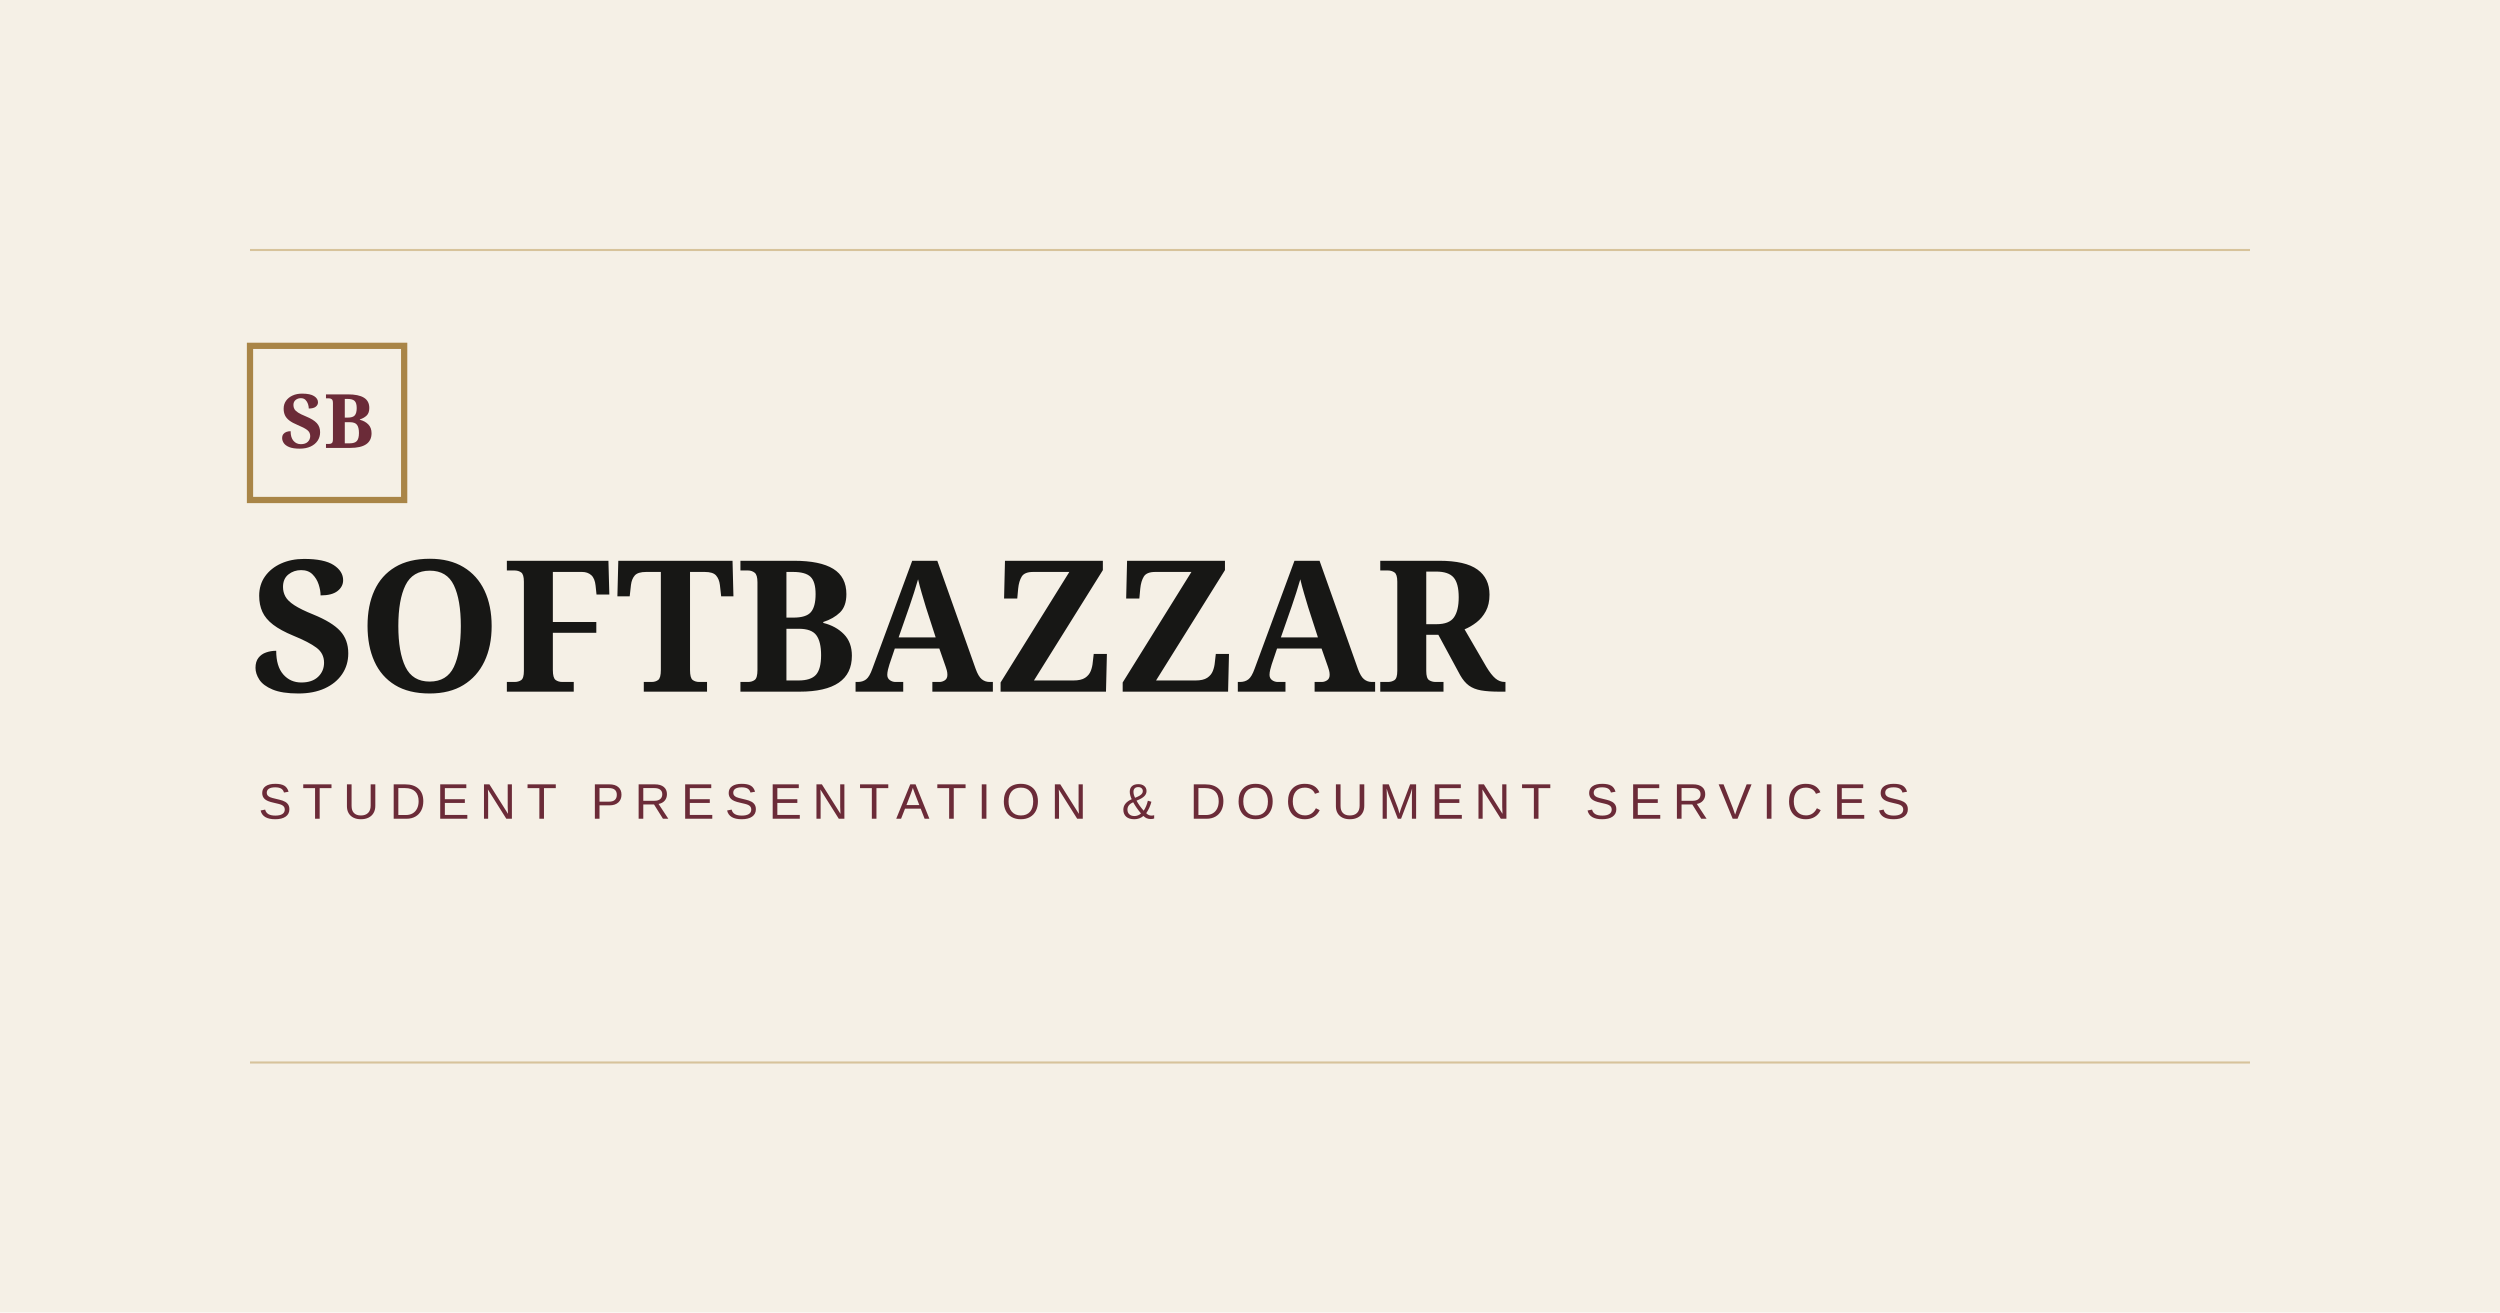
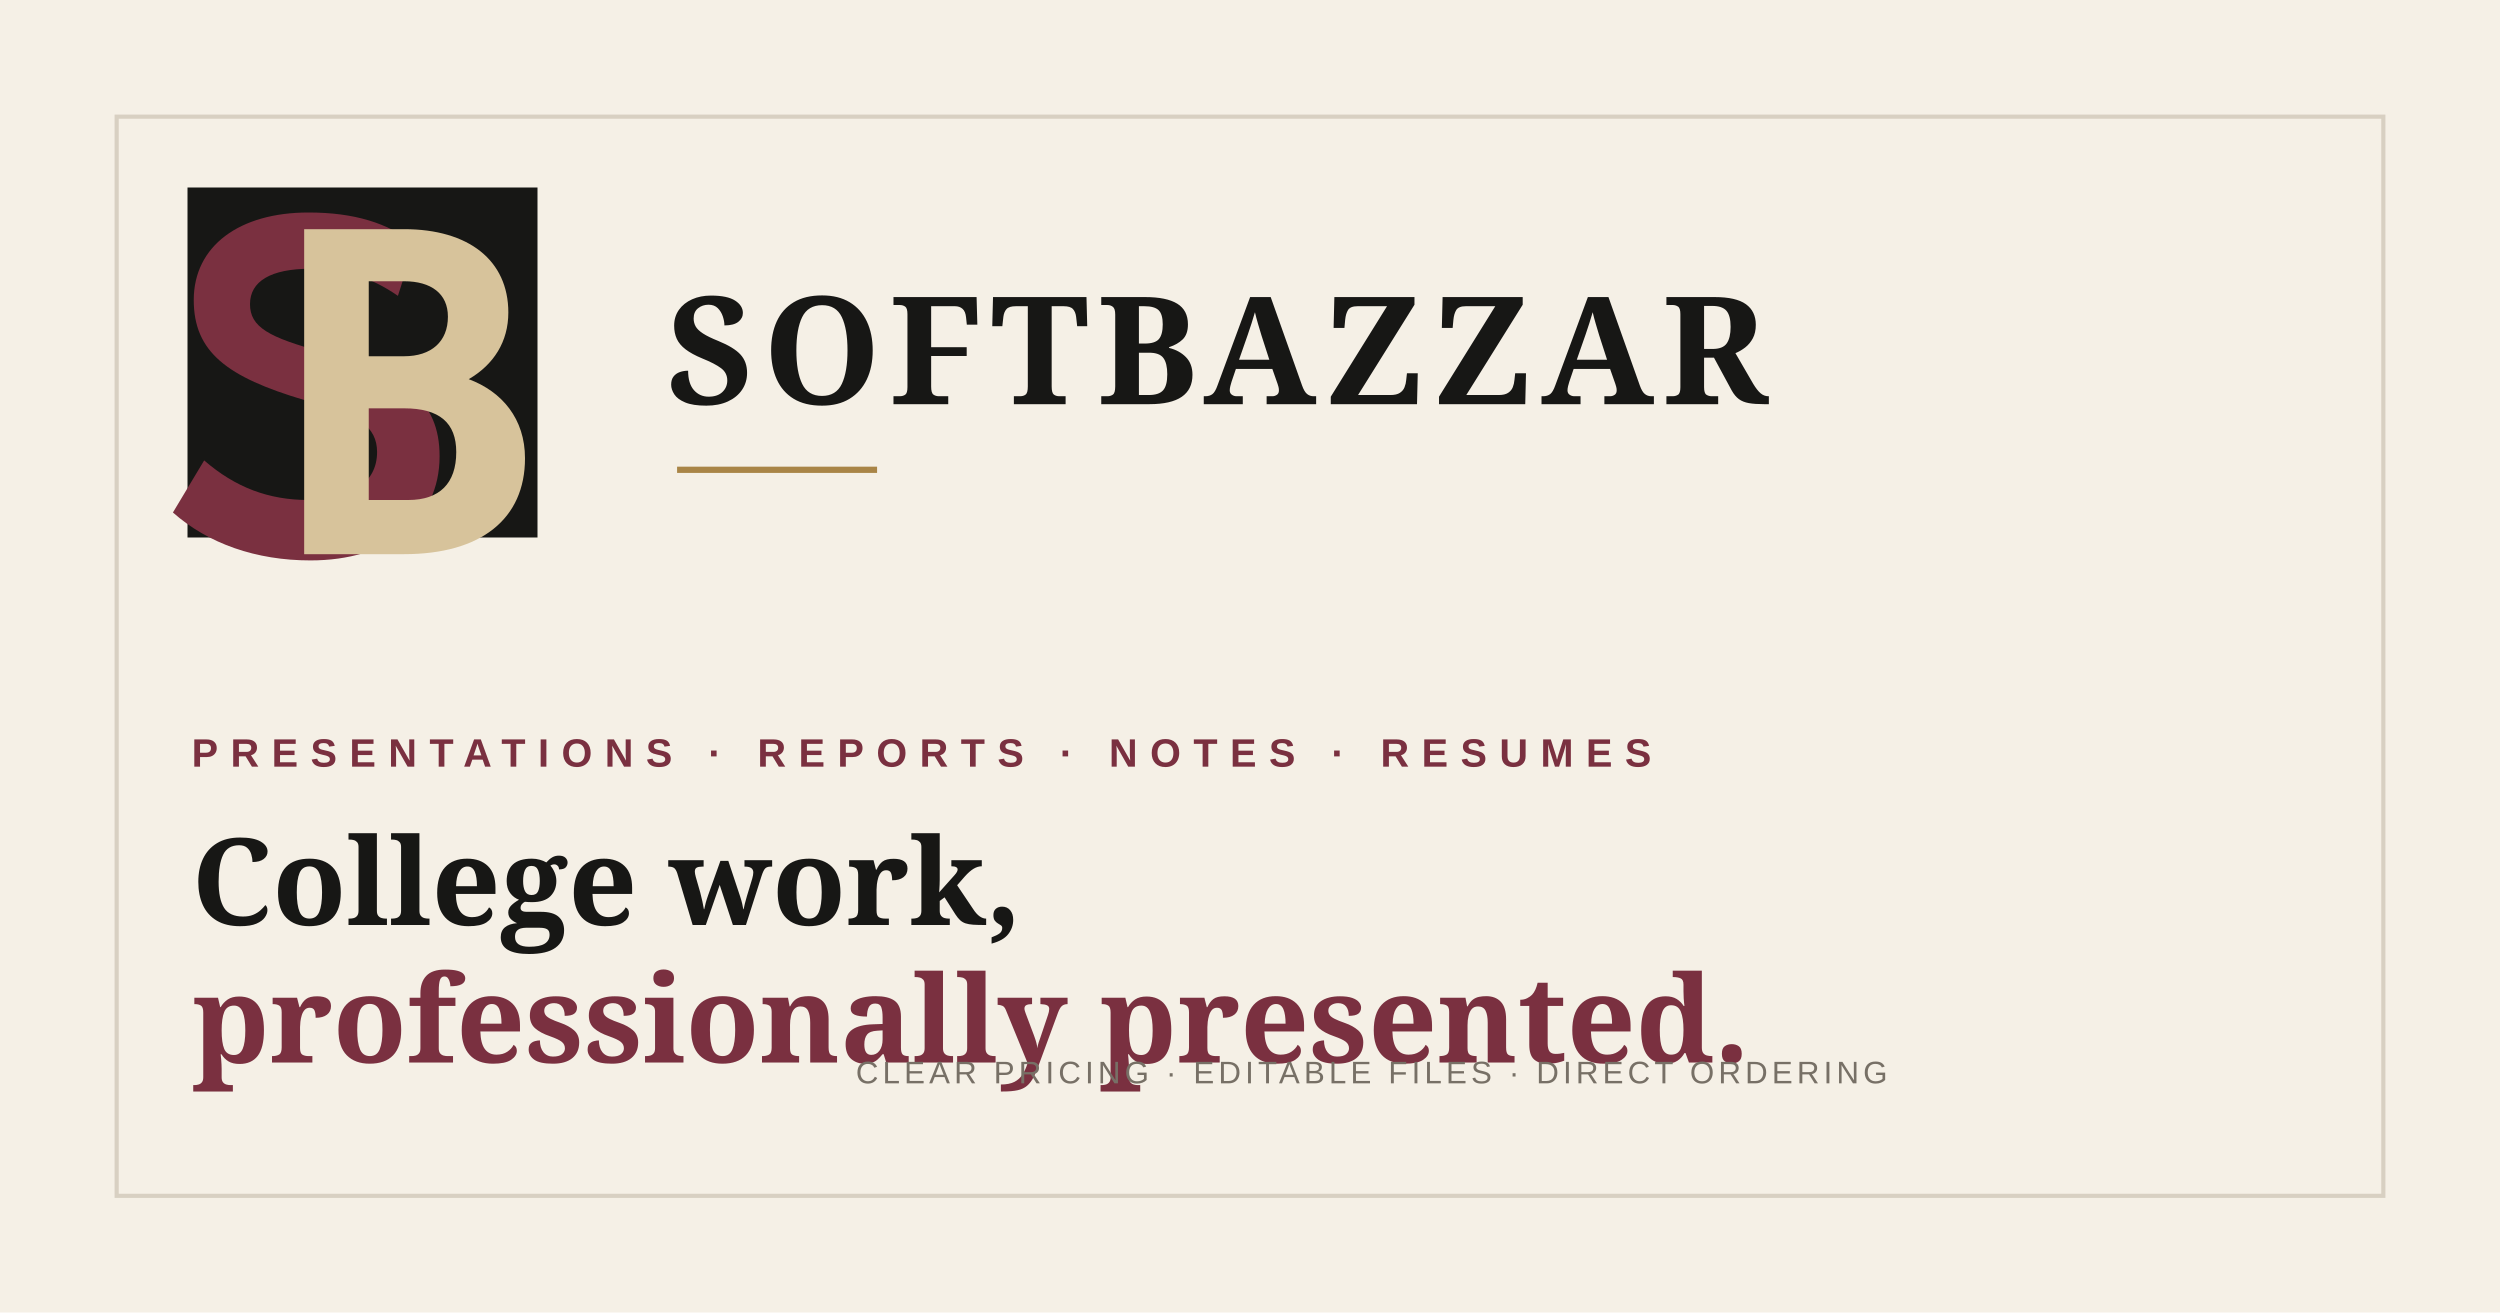
- <svg xmlns="http://www.w3.org/2000/svg" width="1200" height="630" viewBox="0 0 1200 630">
-   <rect width="1200" height="630" fill="#F5F0E6" />
-   <path d="M120 120H1080M120 510H1080" stroke="#D7C39B" />
-   <rect x="120" y="166" width="74" height="74" fill="none" stroke="#A98547" stroke-width="3" />
-   <text x="157" y="215" text-anchor="middle" fill="#6B2B38" font-family="Georgia,serif" font-size="36" font-weight="700">SB</text>
-   <text x="120" y="332" fill="#171715" font-family="Georgia,serif" font-size="88" font-weight="700">SOFTBAZZAR</text>
-   <text x="124" y="393" fill="#6B2B38" font-family="Arial,sans-serif" font-size="24" letter-spacing="5">STUDENT PRESENTATION &amp; DOCUMENT SERVICES</text>
+ <svg xmlns="http://www.w3.org/2000/svg" width="1200" height="630" viewBox="0 0 1200 630" role="img" aria-labelledby="title desc">
+   <rect width="1200" height="630" fill="#f5f0e6" />
+   <rect x="56" y="56" width="1088" height="518" fill="none" stroke="#d8d0c2" stroke-width="2" />
+   <rect x="90" y="90" width="168" height="168" fill="#171715" />
+   <path d="M199 117c-13-10-29-15-51-15-33 0-55 16-55 42 0 25 16 37 53 48 26 6 35 13 35 25 0 15-13 23-33 23-19 0-35-6-50-19l-15 25c17 15 40 23 66 23 37 0 62-19 62-50 0-27-17-39-56-50-26-7-35-12-35-23 0-11 10-17 29-17 16 0 29 4 42 13Z" fill="#7a3040" />
+   <path d="M146 110h48c31 0 50 15 50 40 0 14-7 25-19 32 16 6 27 19 27 38 0 29-21 46-58 46h-48Zm31 25v36h17c13 0 21-7 21-19 0-11-8-17-21-17Zm0 61v44h19c15 0 23-8 23-23 0-14-8-21-25-21Z" fill="#d7c39b" />
+   <text x="320" y="194" fill="#171715" font-family="Georgia, serif" font-size="72" font-weight="700" letter-spacing="4">SOFTBAZZAR</text>
+   <rect x="325" y="224" width="96" height="3" fill="#a98547" />
+   <text x="92" y="368" fill="#7a3040" font-family="Arial, sans-serif" font-size="19" font-weight="700" letter-spacing="6">PRESENTATIONS · REPORTS · NOTES · RESUMES</text>
+   <text x="92" y="444" fill="#171715" font-family="Georgia, serif" font-size="58" font-weight="600">College work,</text>
+   <text x="92" y="510" fill="#7a3040" font-family="Georgia, serif" font-size="58" font-weight="600">professionally presented.</text>
+   <text x="906" y="520" fill="#777066" font-family="Arial, sans-serif" font-size="15" text-anchor="end" letter-spacing="2">CLEAR PRICING · EDITABLE FILES · DIRECT ORDERING</text>
</svg>
